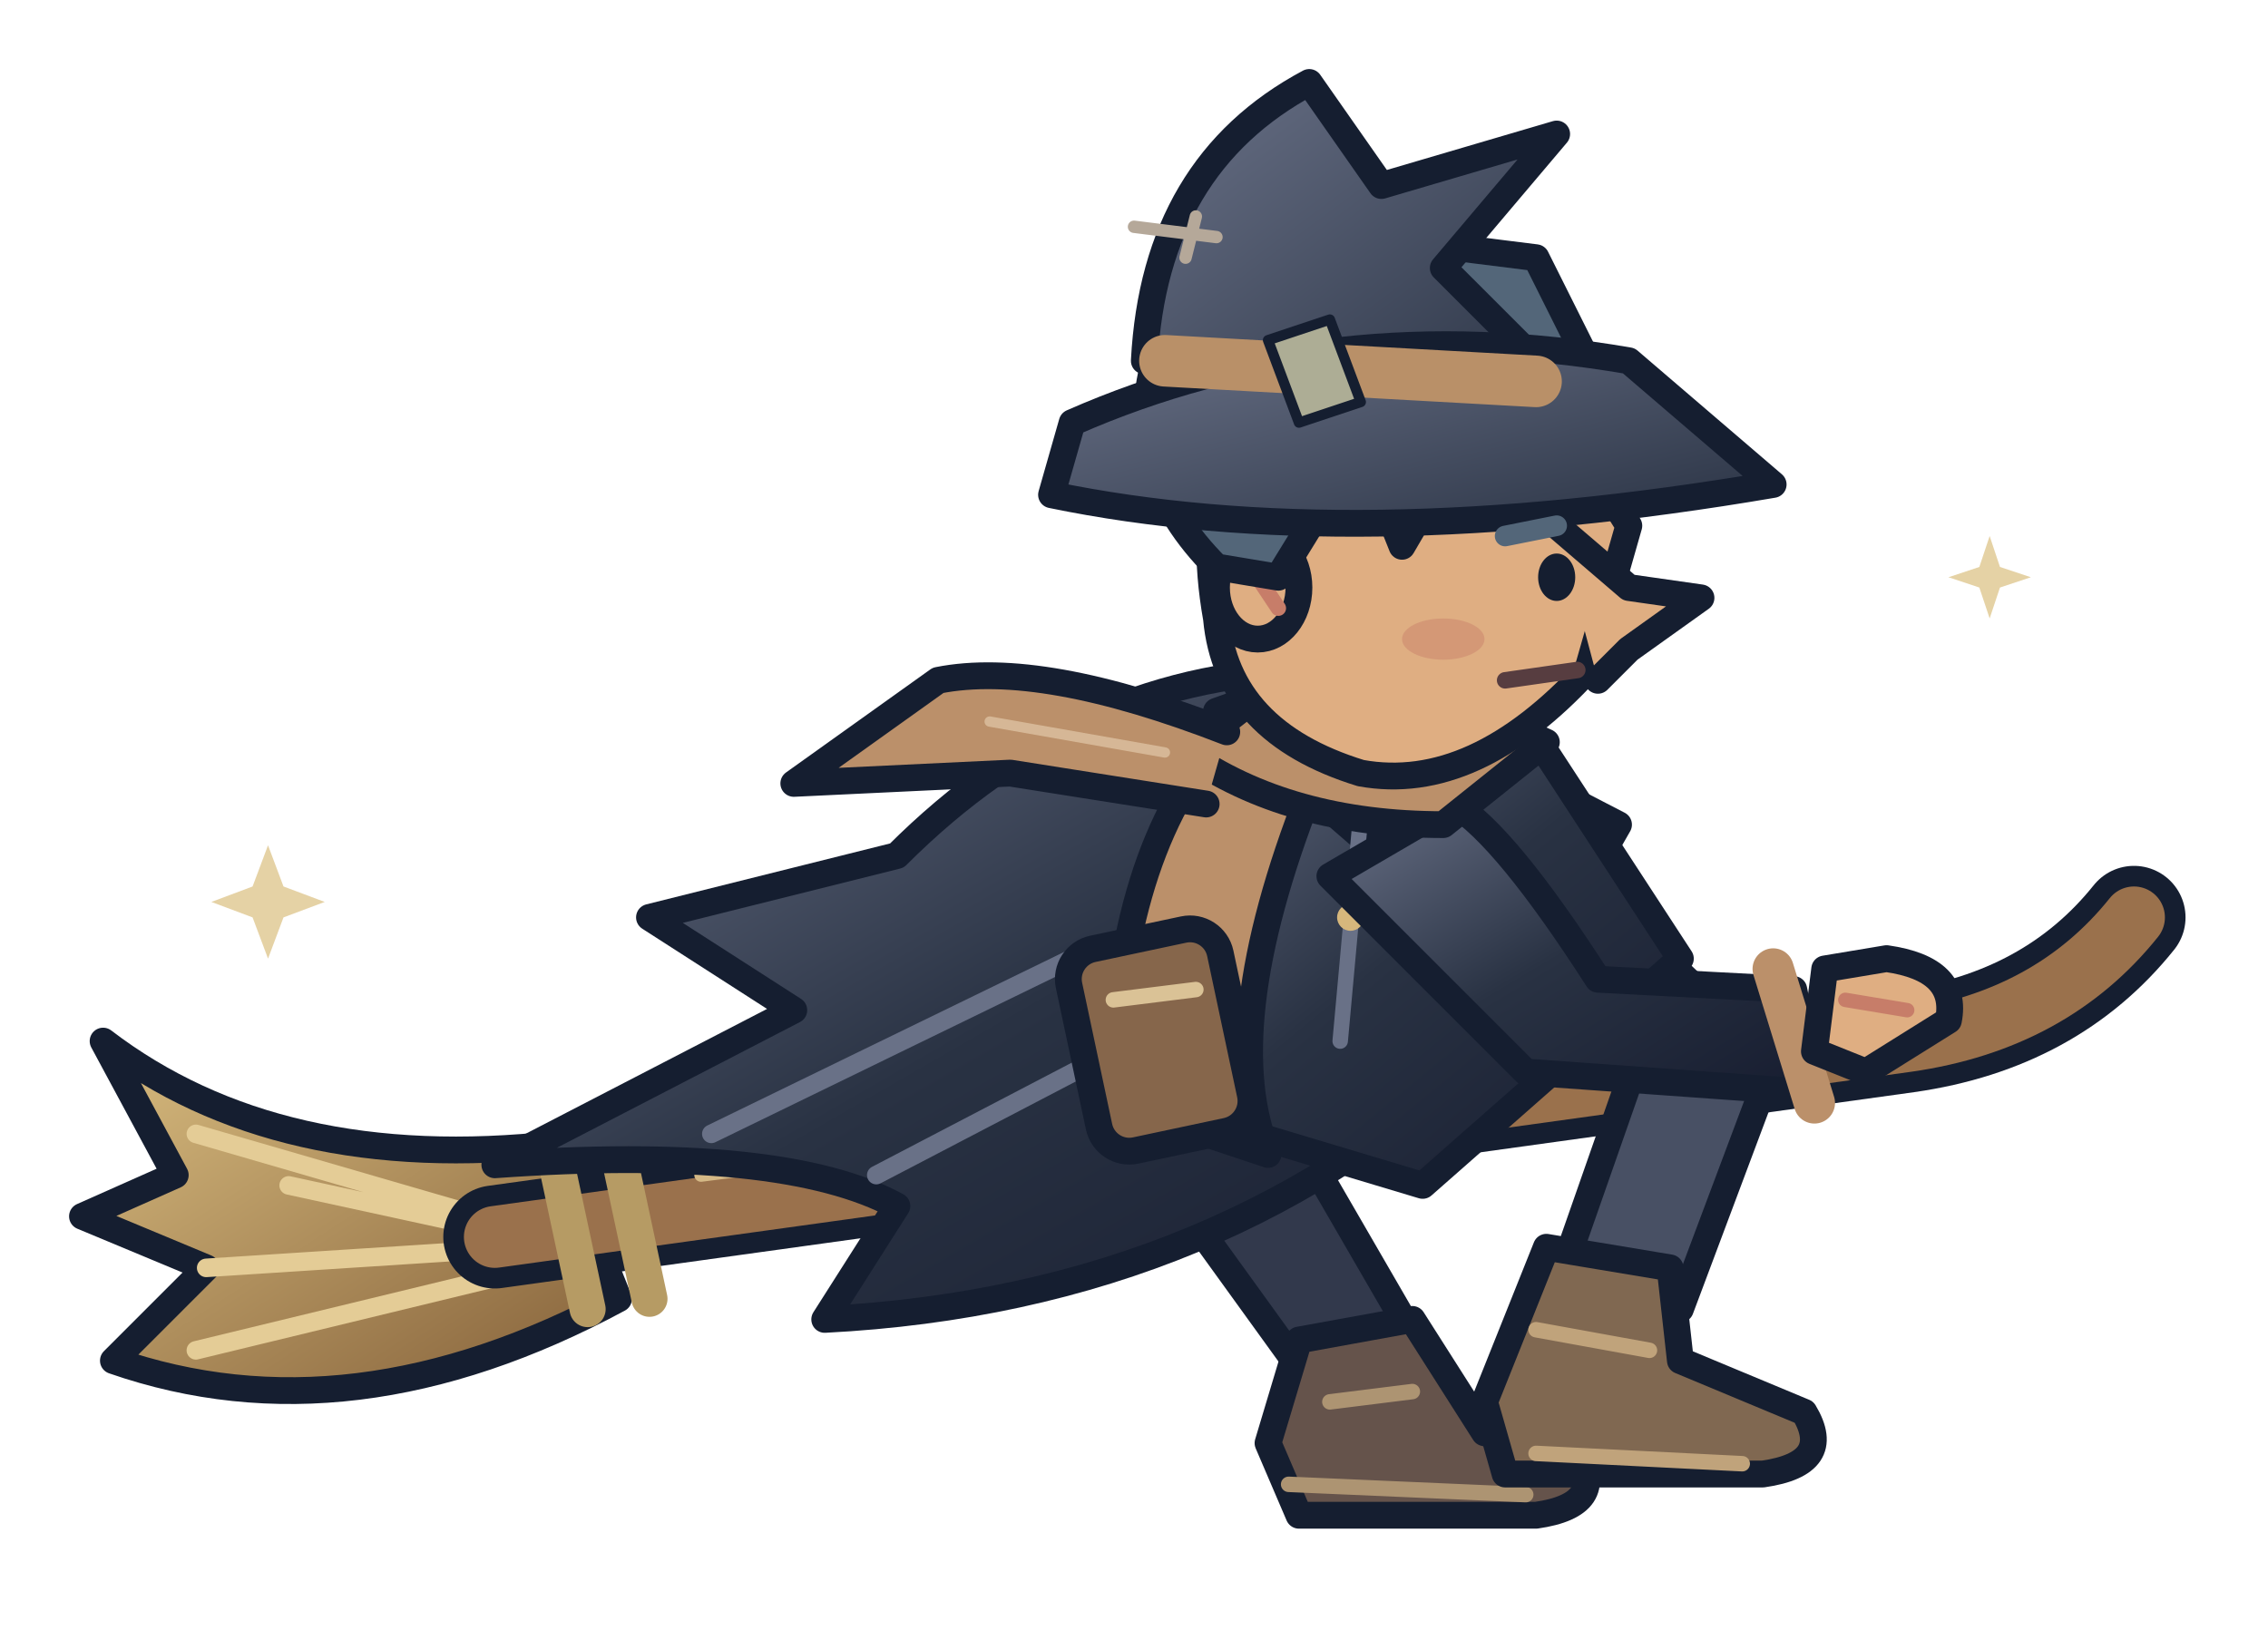
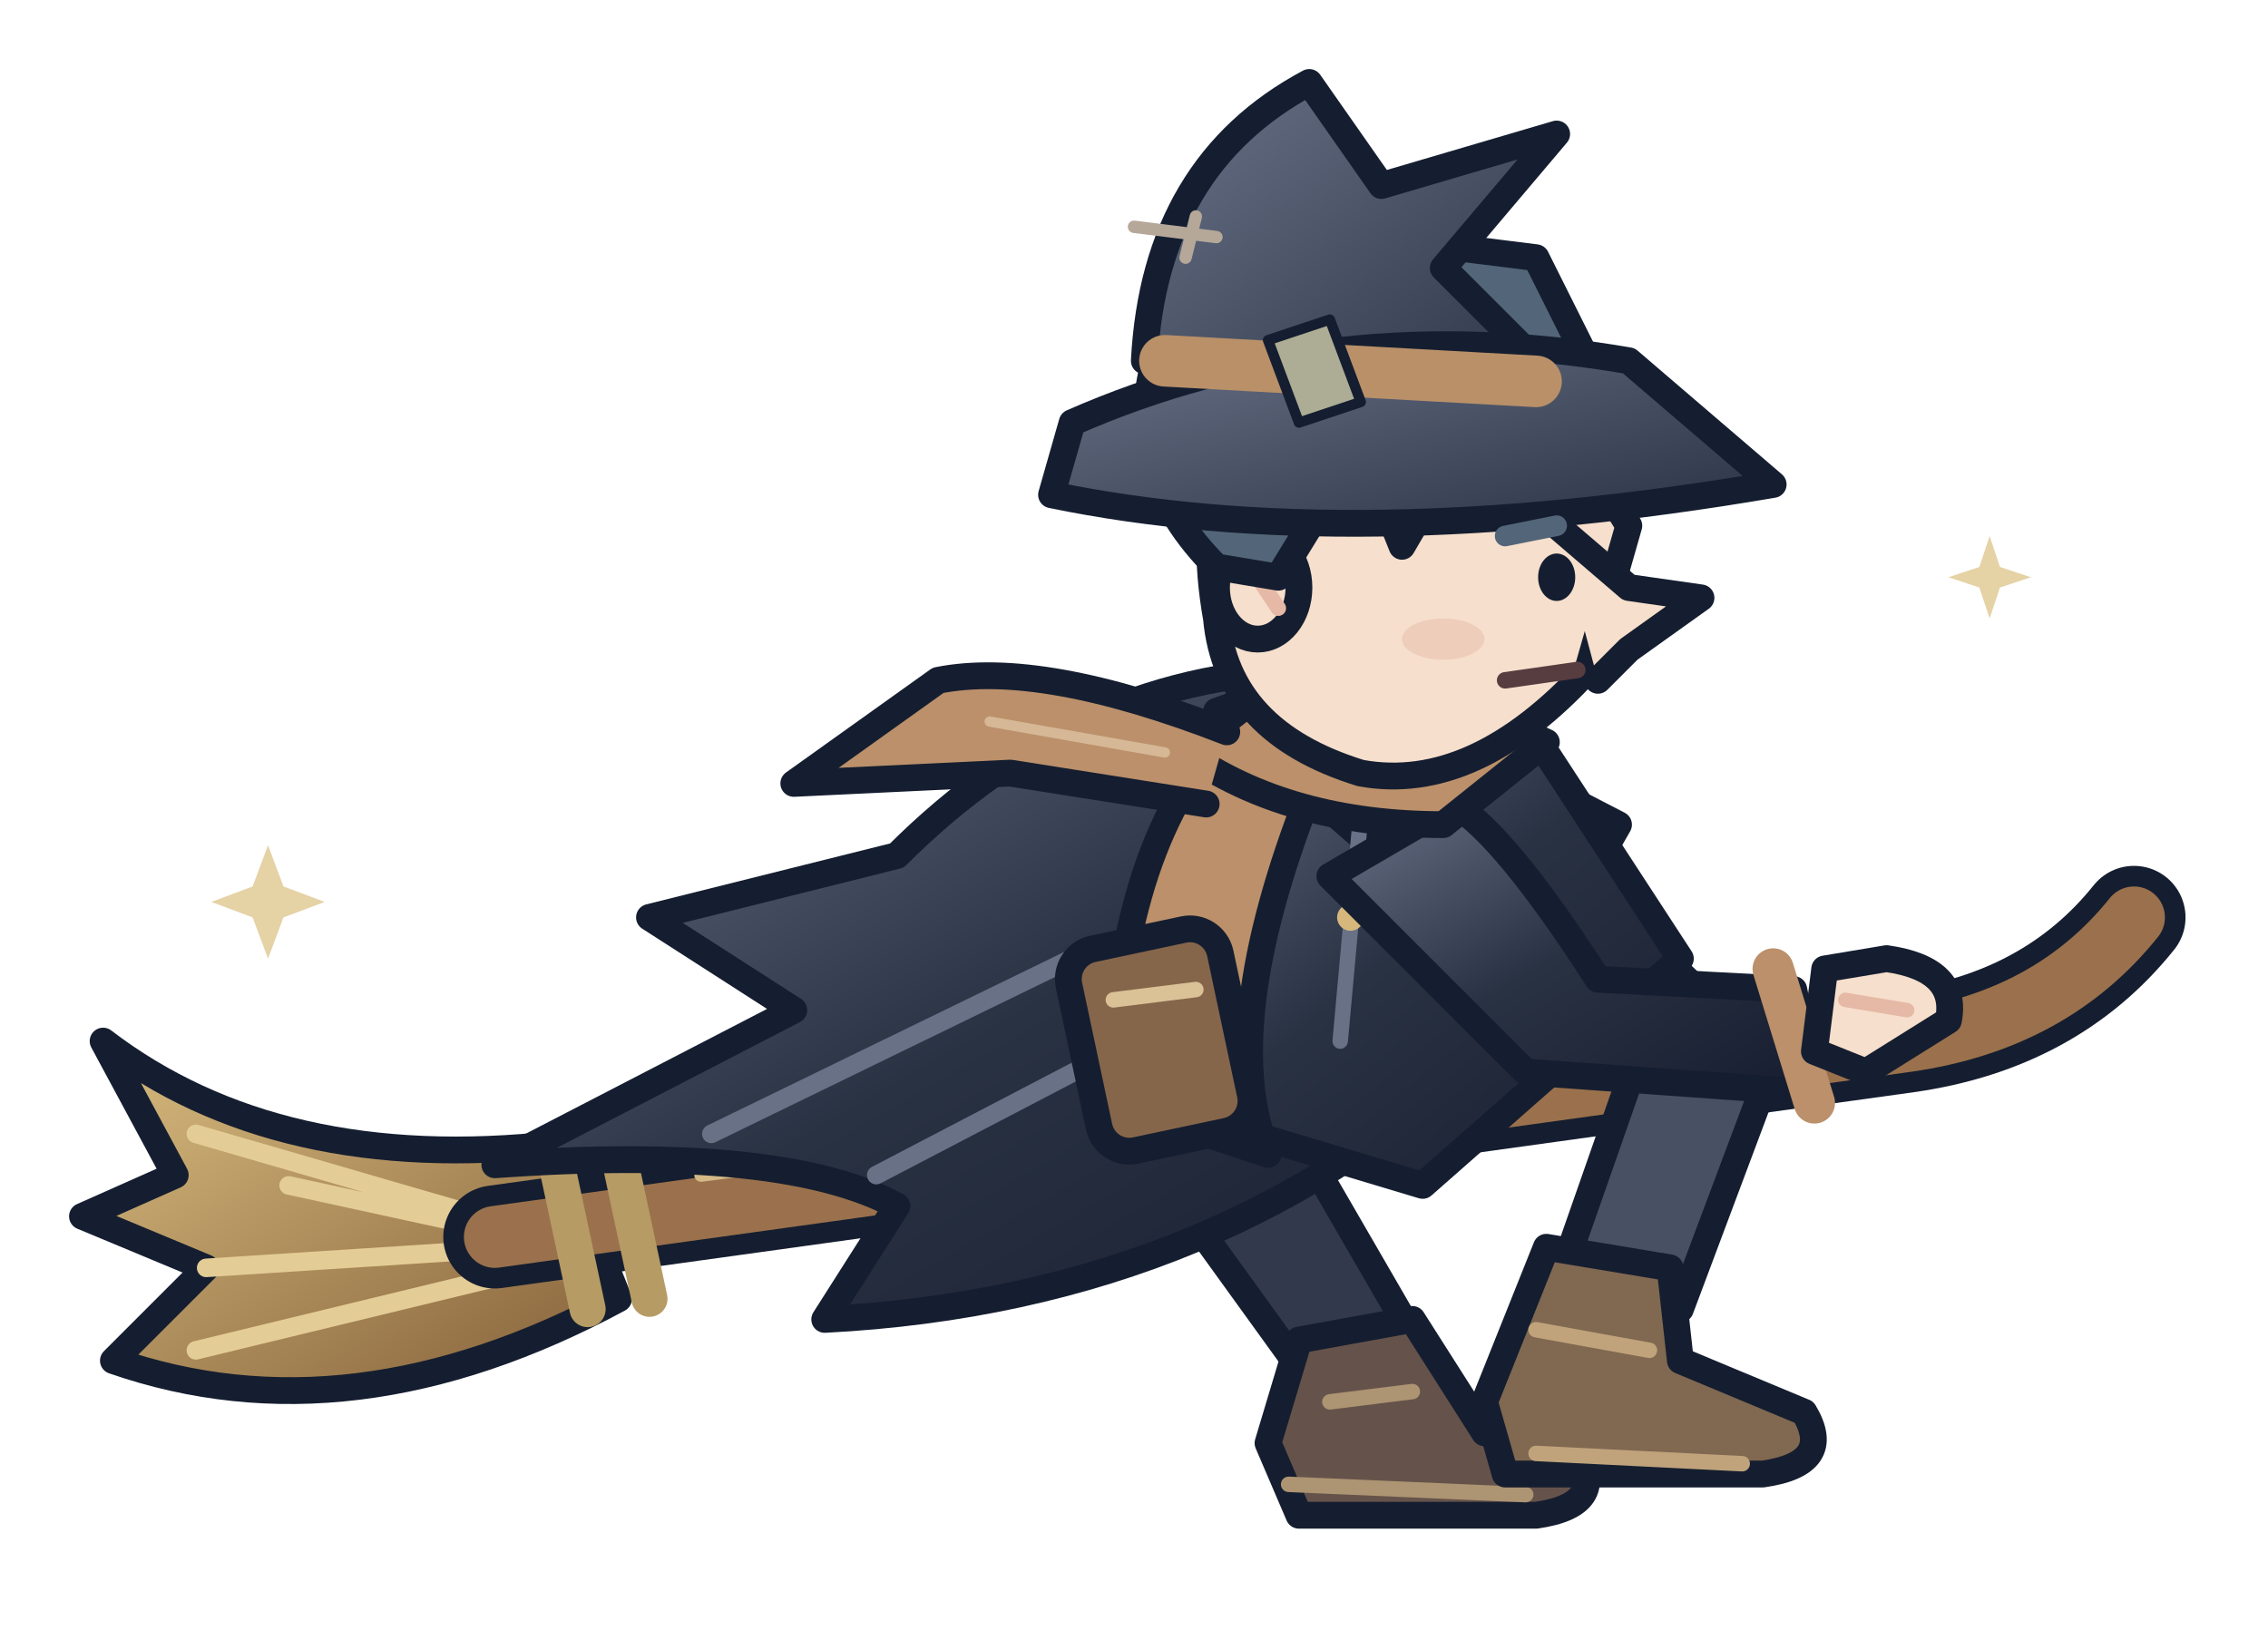
<svg xmlns="http://www.w3.org/2000/svg" width="110" height="80" viewBox="0 0 220 160" role="img" aria-labelledby="title">
  <defs>
    <linearGradient id="robe" x1="0" y1="0" x2="1" y2="1">
      <stop stop-color="#697187" />
      <stop offset=".5" stop-color="#293243" />
      <stop offset="1" stop-color="#171d30" />
    </linearGradient>
    <linearGradient id="bristles" x1="0" y1="0" x2="1" y2="1">
      <stop stop-color="#d9bd80" />
      <stop offset="1" stop-color="#846039" />
    </linearGradient>
    <linearGradient id="hat" x1="0" y1="0" x2="1" y2="1">
      <stop stop-color="#697187" />
      <stop offset="1" stop-color="#293243" />
    </linearGradient>
  </defs>
  <g stroke="#151e30" stroke-width="2.6" stroke-linecap="round" stroke-linejoin="round">
    <path d="M54 111Q27 114 10 101l7 13-9 4 12 5-9 9q23 8 49-6Z" fill="url(#bristles)" />
    <path d="m19 110 31 9m-30 4 31-2m-32 10 33-8m-24-8 23 5" fill="none" stroke="#e4cc96" stroke-width="1.8" />
    <path d="M48 120 185 101q14-2 22-12" fill="none" stroke="#151e30" stroke-width="10" />
    <path d="M48 120 185 101q14-2 22-12" fill="none" stroke="#9a714c" stroke-width="6" />
    <path d="m68 114 109-14" stroke="#d5b986" stroke-width="1.3" />
    <path d="m54 113 3 14m3-15 3 14" stroke="#b69b64" stroke-width="3.5" />
    <path d="M120 96 114 116 127 134 139 133 128 114 141 98" fill="#32394c" />
    <path d="m126 130 11-2 7 11 9 2q3 5-4 6h-23l-3-7Z" fill="#65534b" />
    <path d="m129 136 8-1m-12 9 23 1" stroke="#ad9472" stroke-width="1.5" />
    <path d="m140 93 18 12-7 20 12 2 9-24-20-19" fill="#485064" />
    <path d="m150 121 12 2 1 9 12 5q3 5-4 6h-25l-2-7Z" fill="#806851" />
    <path d="m149 129 11 2m-11 10 20 1" stroke="#c0a37b" stroke-width="1.5" />
    <path d="M128 65Q105 65 87 83L63 89l14 9-29 15q28-2 39 4l-7 11q39-2 65-27l12-21Z" fill="url(#robe)" />
    <path d="M118 72q-10 22-10 34l30 9 25-22-15-23Z" fill="url(#robe)" />
    <path d="M127 77q-9 23-4 35l-15-5q0-23 10-35Z" fill="#bb906a" />
    <path d="m69 110 37-18m-21 22 23-12" fill="none" stroke="#697187" stroke-width="1.8" />
    <path d="m118 69 15 13 12-10-13-8Z" fill="#e7dfcf" />
    <path d="m132 79-2 22" stroke="#697187" stroke-width="1.5" />
    <circle cx="131" cy="89" r="1.3" fill="#d6b77c" stroke="none" />
    <path d="M141 78q5 3 14 17l19 1 2 10-28-2-19-19Z" fill="url(#robe)" />
    <path d="m172 94 4 13" stroke="#bb906a" stroke-width="4" />
-     <path d="m177 94 6-1q7 1 6 6l-8 5-5-2Z" fill="#dfae82" />
-     <path d="m179 97 6 1" stroke="#c77d69" stroke-width="1.4" />
+     <path d="m177 94 6-1q7 1 6 6l-8 5-5-2Z" fill="#f6dfcc" />
+     <path d="m179 97 6 1" stroke="#e5b9a5" stroke-width="1.4" />
    <path d="M124 66 115 73q10 7 25 7l10-8-20-9Z" fill="#bb906a" />
    <path d="M119 71q-18-7-28-5l-14 10 21-1 19 3" fill="#bb906a" />
    <path d="m96 70 17 3" fill="none" stroke="#fff3d7" stroke-width="1" opacity=".4" />
-     <path d="M126 39q-11 4-8 21 1 11 14 15 11 2 22-10l4-14-10-16Z" fill="#dfae82" />
-     <path d="m151 51 7 6 7 1-7 5-3 3" fill="#dfae82" />
-     <ellipse cx="122" cy="57" rx="4" ry="5" fill="#dfae82" />
-     <path d="m122 56 2 3" fill="none" stroke="#c77d69" stroke-width="1.5" />
+     <path d="M126 39q-11 4-8 21 1 11 14 15 11 2 22-10l4-14-10-16Z" fill="#f6dfcc" />
+     <path d="m151 51 7 6 7 1-7 5-3 3" fill="#f6dfcc" />
+     <ellipse cx="122" cy="57" rx="4" ry="5" fill="#f6dfcc" />
+     <path d="m122 56 2 3" fill="none" stroke="#e5b9a5" stroke-width="1.5" />
    <path d="M118 55q-9-9-6-20l13-13 24 3 7 14-9 11-4-9-7 12-4-10-8 13Z" fill="#536679" />
    <path d="m117 42 11-8m10 1 7 3" fill="none" stroke="#91a5b2" stroke-width="1.5" />
    <path d="M111 35q1-19 16-27l7 10 17-5-11 13 14 14Z" fill="url(#hat)" />
    <path d="M104 41q25-11 54-6l14 12q-41 7-70 1Z" fill="url(#hat)" />
    <path d="m113 35 36 2" stroke="#b99068" stroke-width="5" />
    <path d="m123 33 3 8 6-2-3-8Z" fill="#adad95" stroke-width="1" />
    <path d="m110 22 8 1m-3 2 1-4" stroke="#b5a899" stroke-width="1.2" />
    <path d="m146 52 5-1" fill="none" stroke="#536679" stroke-width="2" />
    <ellipse cx="151" cy="56" rx="1.8" ry="2.3" fill="#151e30" stroke="none" />
    <path d="m146 66 7-1" fill="none" stroke="#573d40" stroke-width="1.6" />
-     <ellipse cx="140" cy="62" rx="4" ry="2" fill="#c77d69" opacity=".45" stroke="none" />
+     <ellipse cx="140" cy="62" rx="4" ry="2" fill="#e5b9a5" opacity=".45" stroke="none" />
    <rect x="105" y="91" width="15" height="20" rx="3" fill="#86664b" transform="rotate(-12 112 101)" />
    <path d="m108 97 8-1" stroke="#dac296" stroke-width="1.5" />
  </g>
  <g fill="#dfc78f" opacity=".8">
    <path d="m26 82 1.5 4 4 1.5-4 1.5-1.5 4-1.5-4-4-1.5 4-1.5Z" />
    <path d="m193 52 1 3 3 1-3 1-1 3-1-3-3-1 3-1Z" />
  </g>
</svg>
